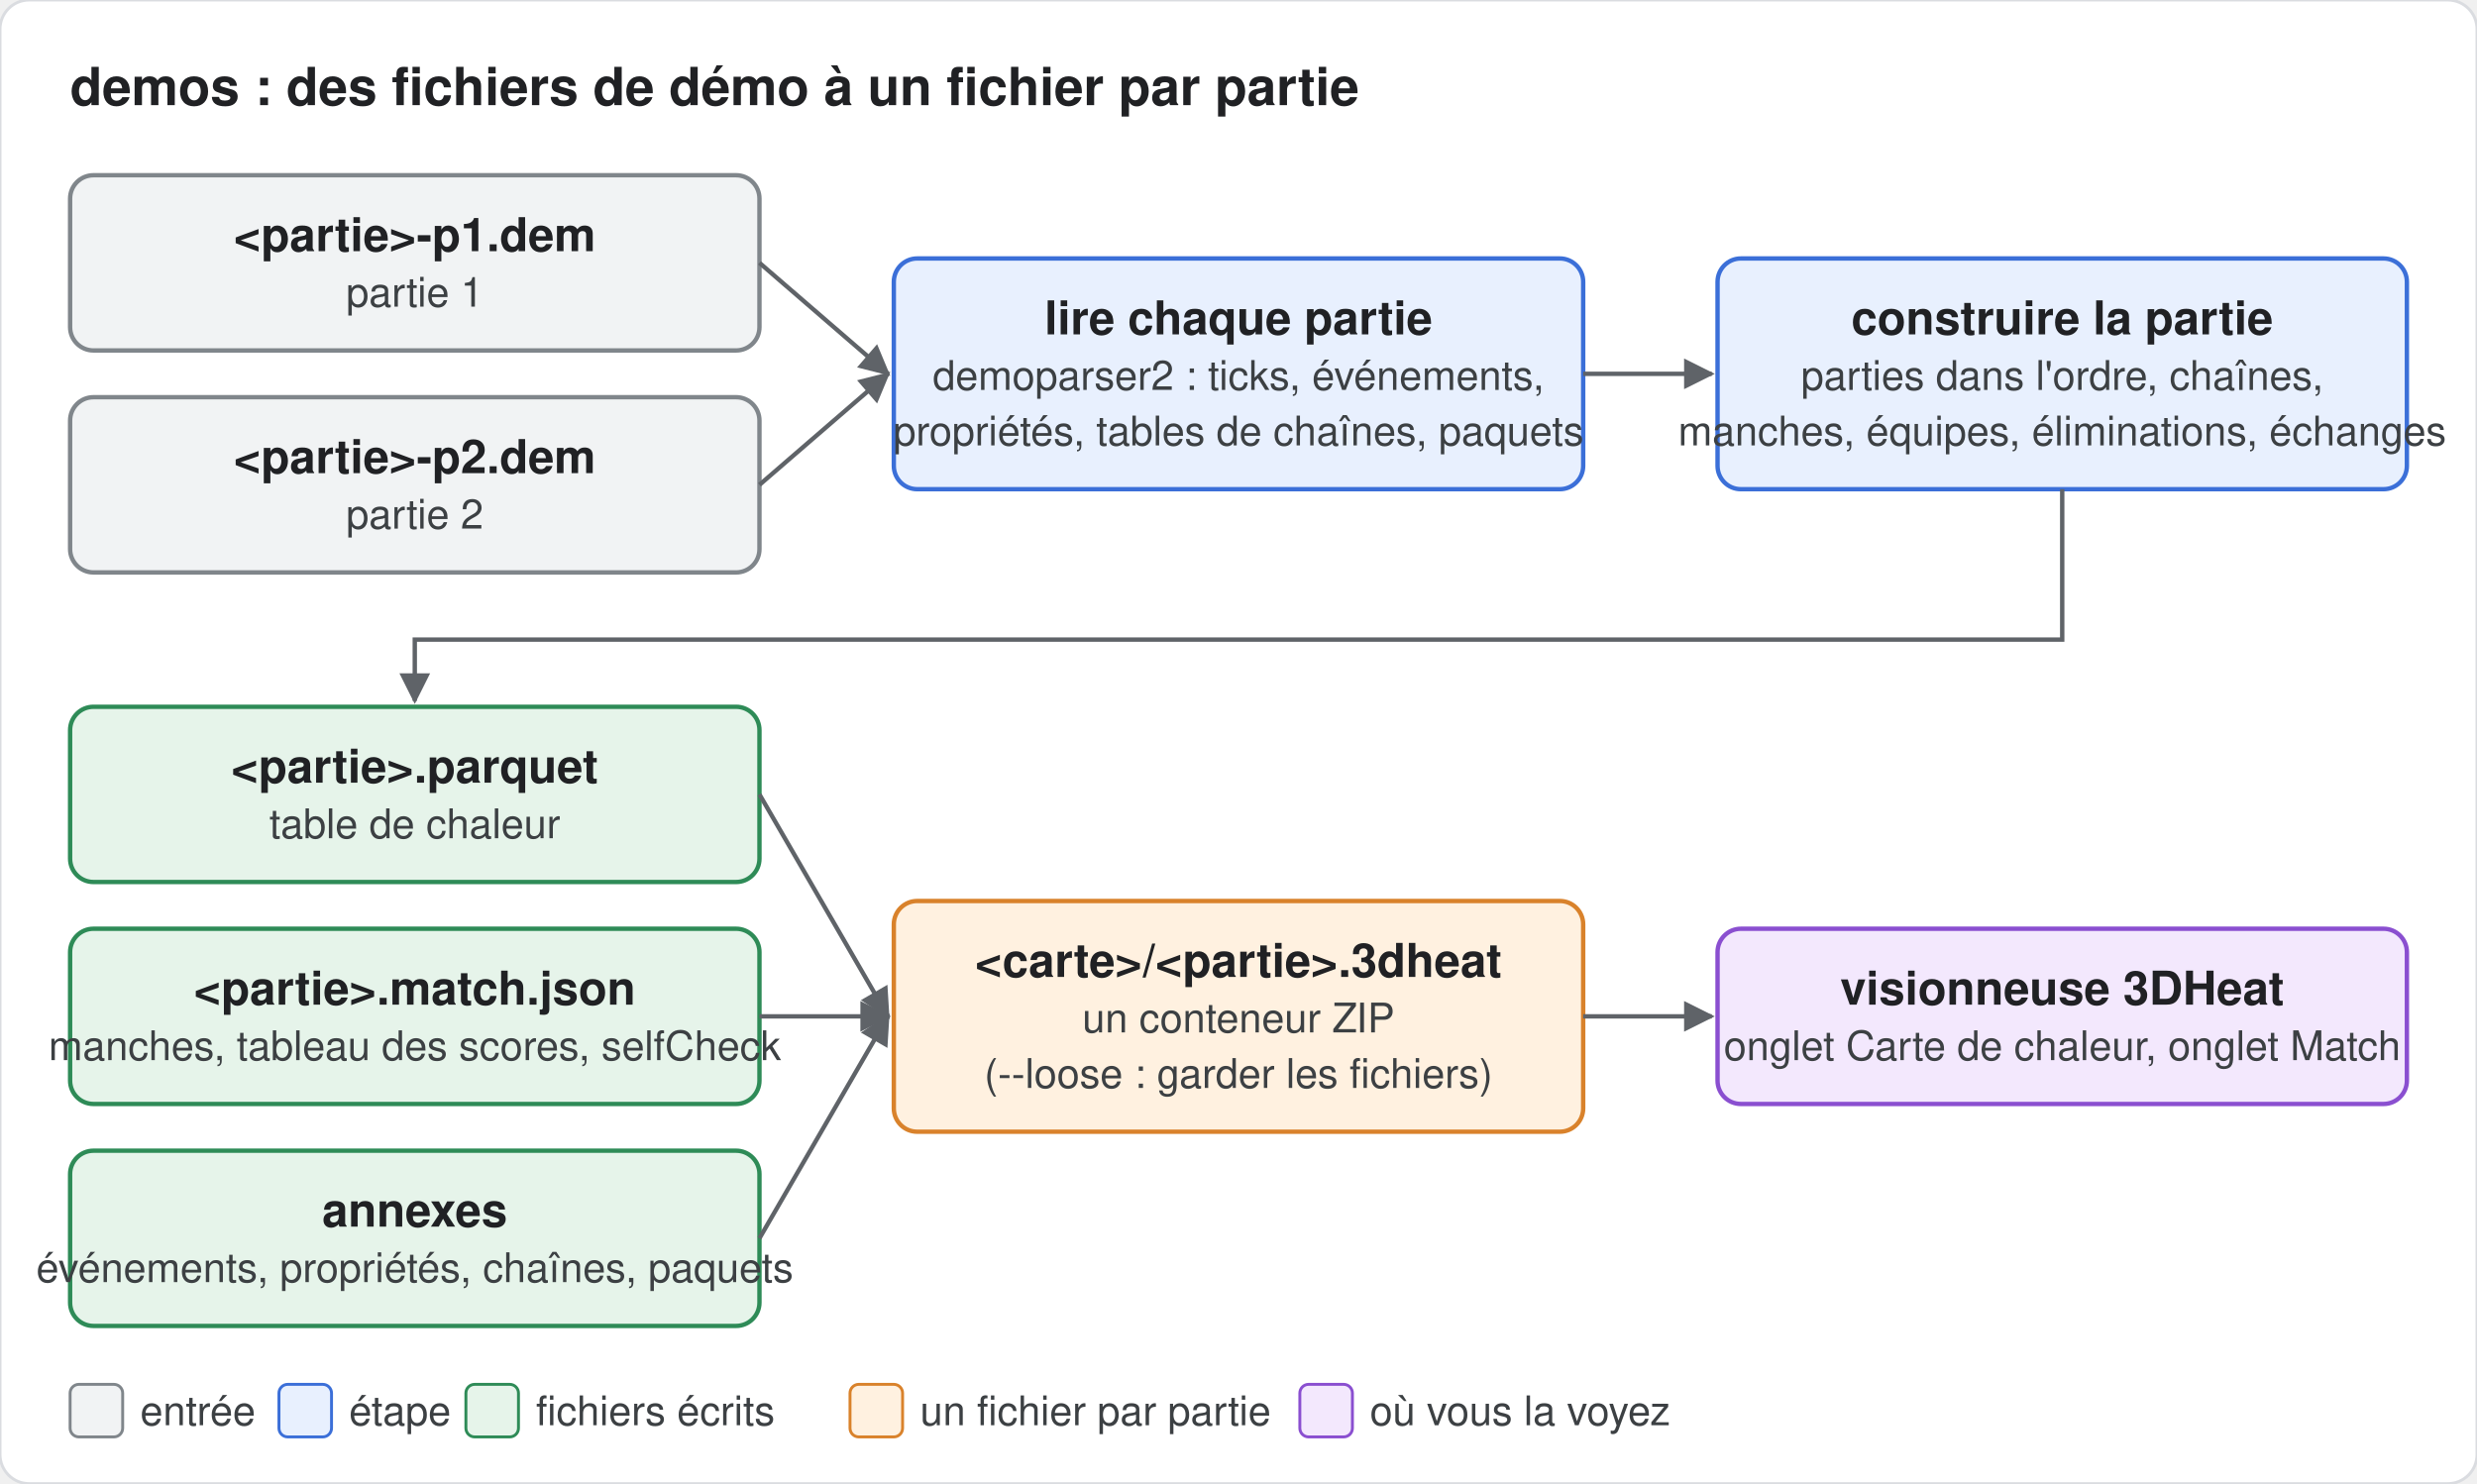
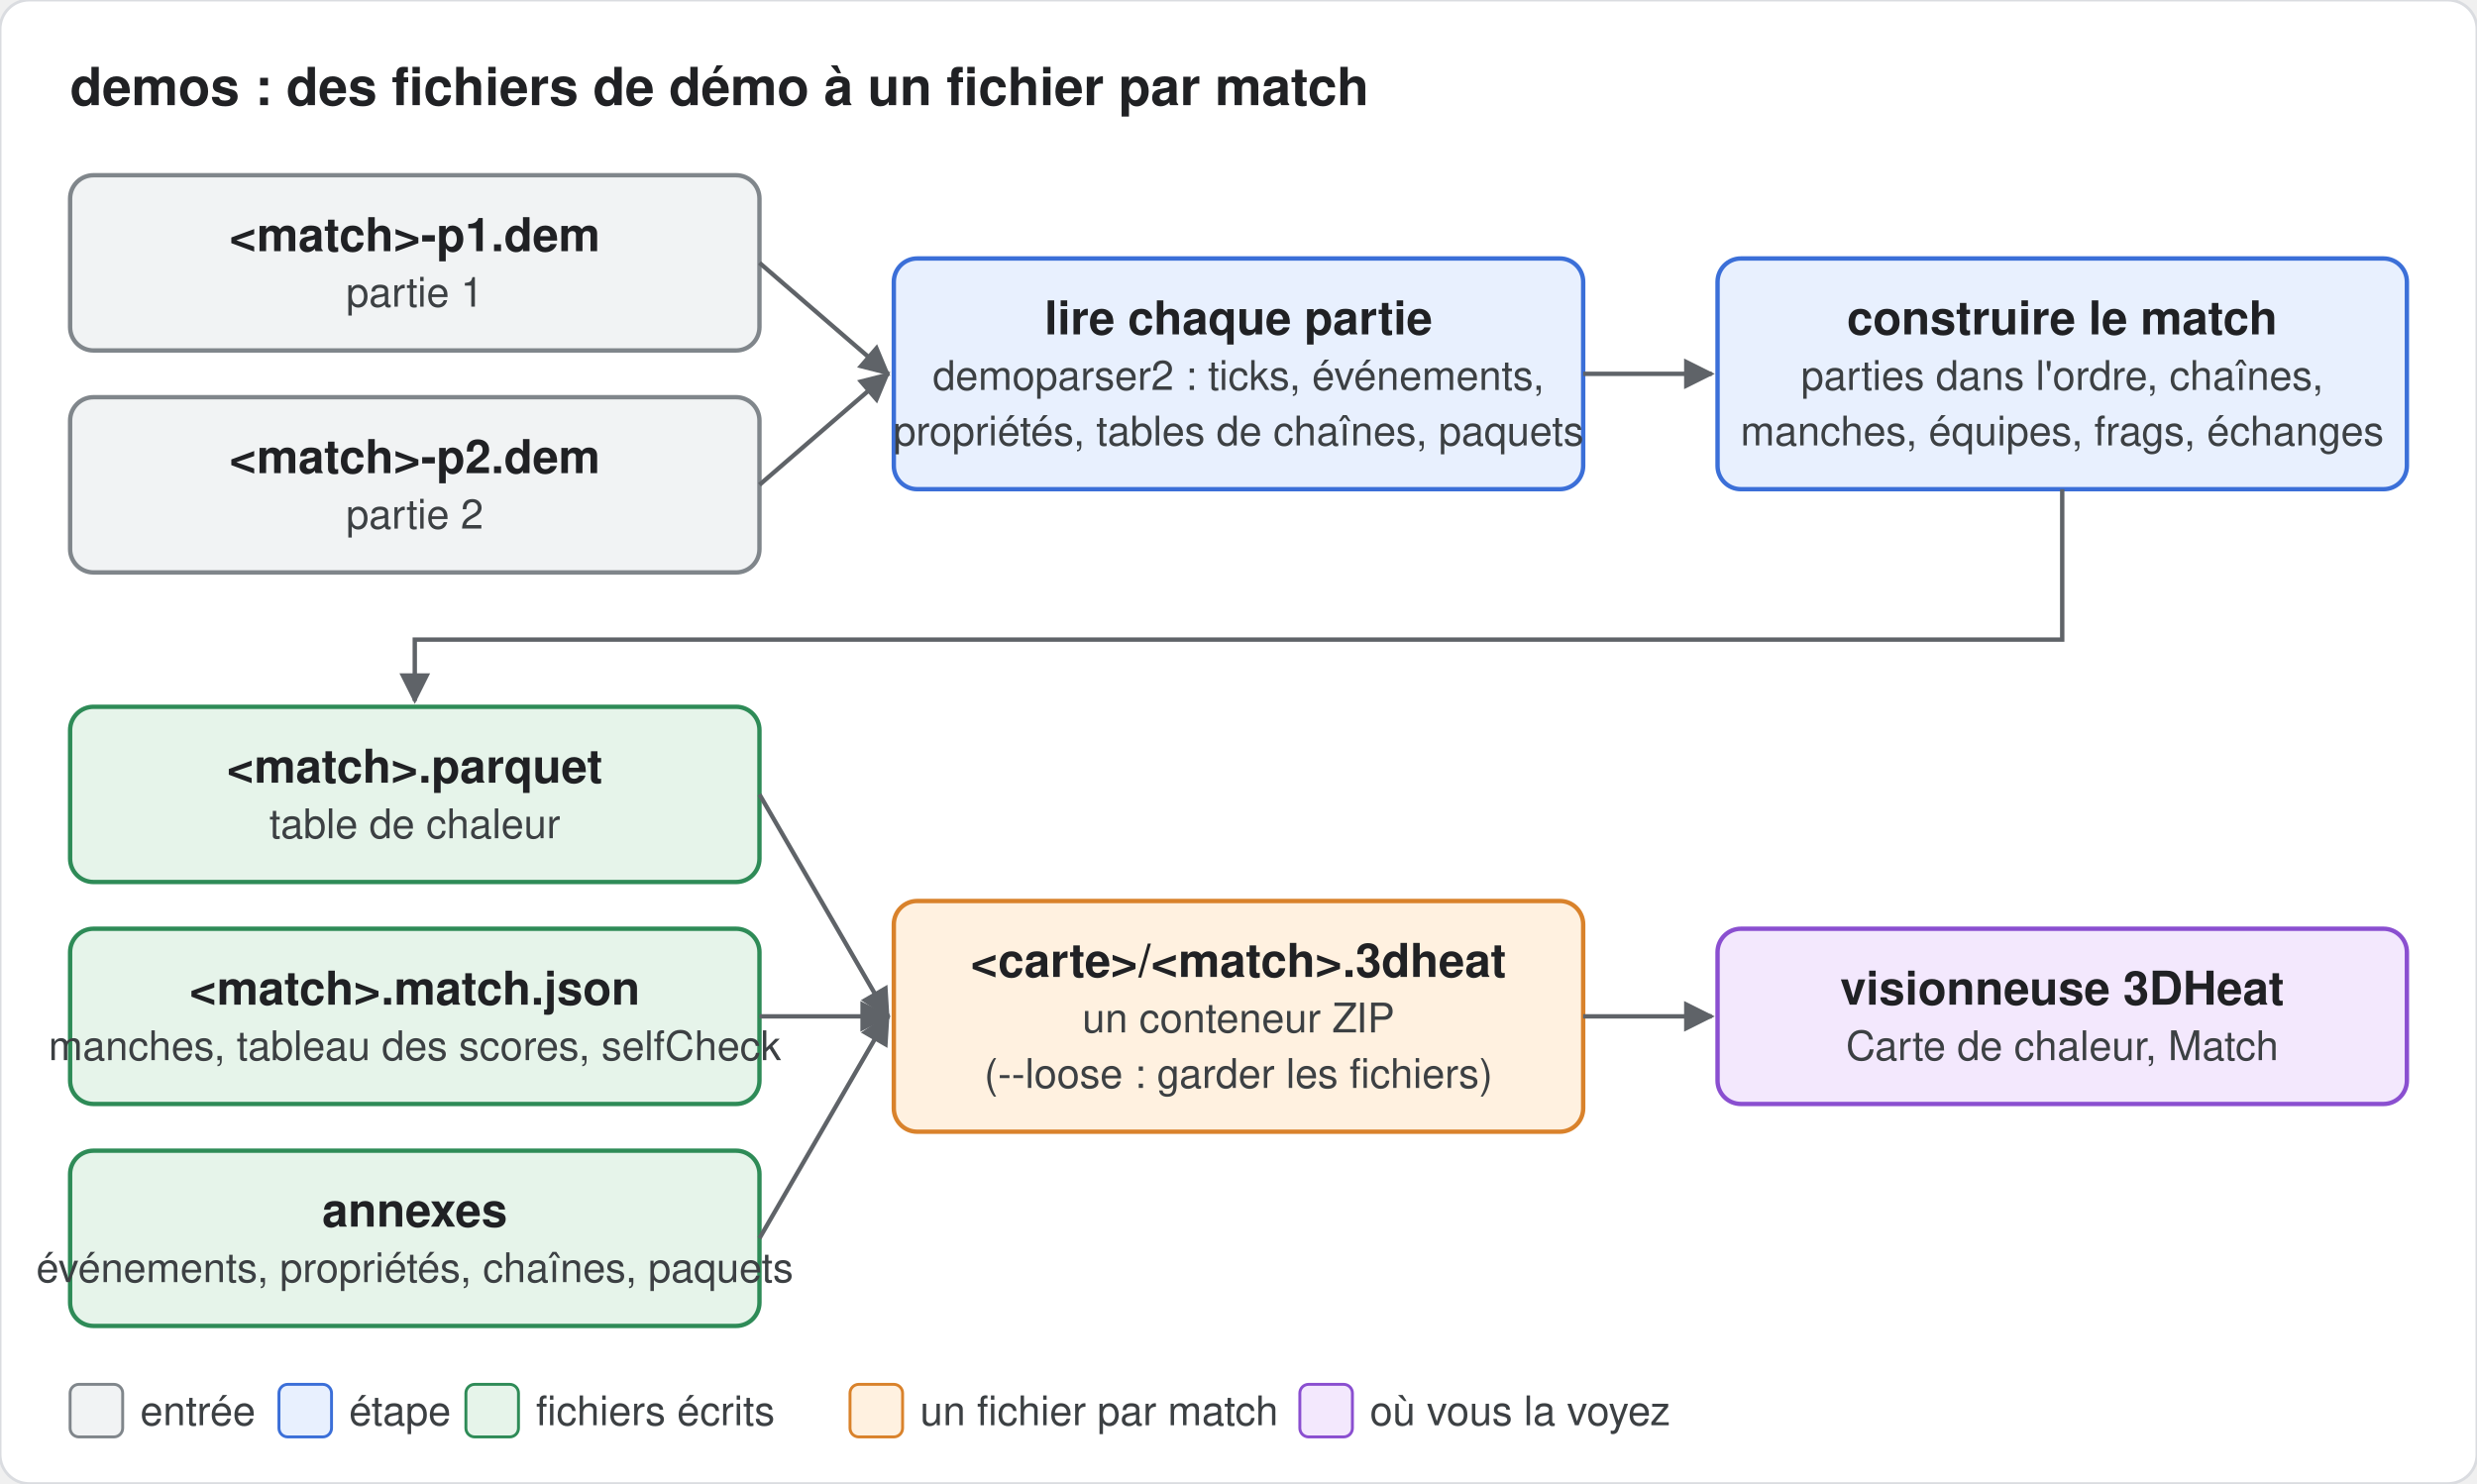
<svg xmlns="http://www.w3.org/2000/svg" width="848" height="508" viewBox="0 0 848 508" font-family="Segoe UI,Helvetica,Arial,sans-serif" role="img" aria-label="demos: from demo files to one file a match">
  <defs>
    <marker id="a" viewBox="0 0 10 10" refX="9" refY="5" markerWidth="7" markerHeight="7" orient="auto">
      <path d="M0,0 L10,5 L0,10 z" fill="#5f6368" />
    </marker>
  </defs>
  <rect width="848" height="508" rx="10" fill="#ffffff" stroke="#dadce0" />
-   <text x="24" y="36" font-size="18" font-weight="600" fill="#202124">demos : des fichiers de démo à un fichier par partie</text>
+   <text x="24" y="36" font-size="18" font-weight="600" fill="#202124">demos : des fichiers de démo à un fichier par match</text>
  <rect x="24" y="60.0" width="236" height="60" rx="8" fill="#f1f3f4" stroke="#80868b" stroke-width="1.5" />
-   <text x="142.0" y="86.0" text-anchor="middle" font-weight="600" font-size="16" fill="#202124">&lt;partie&gt;-p1.dem</text>
+   <text x="142.0" y="86.0" text-anchor="middle" font-weight="600" font-size="16" fill="#202124">&lt;match&gt;-p1.dem</text>
  <text x="142.0" y="105.0" text-anchor="middle" font-size="14" fill="#3c4043">partie 1</text>
  <rect x="24" y="136.0" width="236" height="60" rx="8" fill="#f1f3f4" stroke="#80868b" stroke-width="1.5" />
-   <text x="142.0" y="162.0" text-anchor="middle" font-weight="600" font-size="16" fill="#202124">&lt;partie&gt;-p2.dem</text>
+   <text x="142.0" y="162.0" text-anchor="middle" font-weight="600" font-size="16" fill="#202124">&lt;match&gt;-p2.dem</text>
  <text x="142.0" y="181.0" text-anchor="middle" font-size="14" fill="#3c4043">partie 2</text>
  <rect x="306" y="88.5" width="236" height="79" rx="8" fill="#e8f0fe" stroke="#3b6fd8" stroke-width="1.5" />
  <text x="424.0" y="114.5" text-anchor="middle" font-weight="600" font-size="16" fill="#202124">lire chaque partie</text>
  <text x="424.0" y="133.5" text-anchor="middle" font-size="14" fill="#3c4043">demoparser2 : ticks, événements,</text>
  <text x="424.0" y="152.5" text-anchor="middle" font-size="14" fill="#3c4043">propriétés, tables de chaînes, paquets</text>
  <rect x="588" y="88.5" width="236" height="79" rx="8" fill="#e8f0fe" stroke="#3b6fd8" stroke-width="1.5" />
-   <text x="706.0" y="114.5" text-anchor="middle" font-weight="600" font-size="16" fill="#202124">construire la partie</text>
+   <text x="706.0" y="114.5" text-anchor="middle" font-weight="600" font-size="16" fill="#202124">construire le match</text>
  <text x="706.0" y="133.5" text-anchor="middle" font-size="14" fill="#3c4043">parties dans l'ordre, chaînes,</text>
-   <text x="706.0" y="152.5" text-anchor="middle" font-size="14" fill="#3c4043">manches, équipes, éliminations, échanges</text>
+   <text x="706.0" y="152.5" text-anchor="middle" font-size="14" fill="#3c4043">manches, équipes, frags, échanges</text>
  <line x1="260" y1="90.0" x2="304" y2="128.0" stroke="#5f6368" stroke-width="1.5" marker-end="url(#a)" />
  <line x1="260" y1="166.0" x2="304" y2="128.0" stroke="#5f6368" stroke-width="1.5" marker-end="url(#a)" />
  <line x1="542" y1="128.0" x2="586" y2="128.0" stroke="#5f6368" stroke-width="1.5" marker-end="url(#a)" />
  <path d="M706.0,167.5 V219.0 H142.0 V240.0" fill="none" stroke="#5f6368" stroke-width="1.5" marker-end="url(#a)" />
  <rect x="24" y="242.0" width="236" height="60" rx="8" fill="#e6f4ea" stroke="#2e8b57" stroke-width="1.5" />
-   <text x="142.0" y="268.0" text-anchor="middle" font-weight="600" font-size="16" fill="#202124">&lt;partie&gt;.parquet</text>
+   <text x="142.0" y="268.0" text-anchor="middle" font-weight="600" font-size="16" fill="#202124">&lt;match&gt;.parquet</text>
  <text x="142.0" y="287.0" text-anchor="middle" font-size="14" fill="#3c4043">table de chaleur</text>
  <rect x="24" y="318.0" width="236" height="60" rx="8" fill="#e6f4ea" stroke="#2e8b57" stroke-width="1.5" />
-   <text x="142.0" y="344.0" text-anchor="middle" font-weight="600" font-size="16" fill="#202124">&lt;partie&gt;.match.json</text>
+   <text x="142.0" y="344.0" text-anchor="middle" font-weight="600" font-size="16" fill="#202124">&lt;match&gt;.match.json</text>
  <text x="142.0" y="363.0" text-anchor="middle" font-size="14" fill="#3c4043">manches, tableau des scores, selfCheck</text>
  <rect x="24" y="394.0" width="236" height="60" rx="8" fill="#e6f4ea" stroke="#2e8b57" stroke-width="1.5" />
  <text x="142.0" y="420.0" text-anchor="middle" font-weight="600" font-size="16" fill="#202124">annexes</text>
  <text x="142.0" y="439.0" text-anchor="middle" font-size="14" fill="#3c4043">événements, propriétés, chaînes, paquets</text>
  <rect x="306" y="308.5" width="236" height="79" rx="8" fill="#fff1e0" stroke="#d9822b" stroke-width="1.5" />
-   <text x="424.0" y="334.5" text-anchor="middle" font-weight="600" font-size="16" fill="#202124">&lt;carte&gt;/&lt;partie&gt;.3dheat</text>
+   <text x="424.0" y="334.5" text-anchor="middle" font-weight="600" font-size="16" fill="#202124">&lt;carte&gt;/&lt;match&gt;.3dheat</text>
  <text x="424.0" y="353.5" text-anchor="middle" font-size="14" fill="#3c4043">un conteneur ZIP</text>
  <text x="424.0" y="372.5" text-anchor="middle" font-size="14" fill="#3c4043">(--loose : garder les fichiers)</text>
  <rect x="588" y="318.0" width="236" height="60" rx="8" fill="#f3e8fd" stroke="#8a4fd0" stroke-width="1.5" />
  <text x="706.0" y="344.0" text-anchor="middle" font-weight="600" font-size="16" fill="#202124">visionneuse 3DHeat</text>
-   <text x="706.0" y="363.0" text-anchor="middle" font-size="14" fill="#3c4043">onglet Carte de chaleur, onglet Match</text>
+   <text x="706.0" y="363.0" text-anchor="middle" font-size="14" fill="#3c4043">Carte de chaleur, Match</text>
  <line x1="260" y1="272.0" x2="304" y2="348.0" stroke="#5f6368" stroke-width="1.5" marker-end="url(#a)" />
  <line x1="260" y1="348.0" x2="304" y2="348.0" stroke="#5f6368" stroke-width="1.5" marker-end="url(#a)" />
  <line x1="260" y1="424.0" x2="304" y2="348.0" stroke="#5f6368" stroke-width="1.5" marker-end="url(#a)" />
  <line x1="542" y1="348.0" x2="586" y2="348.0" stroke="#5f6368" stroke-width="1.5" marker-end="url(#a)" />
  <rect x="24" y="474" width="18" height="18" rx="3" fill="#f1f3f4" stroke="#80868b" />
  <text x="48" y="488" font-size="14" fill="#3c4043">entrée</text>
  <rect x="95.5" y="474" width="18" height="18" rx="3" fill="#e8f0fe" stroke="#3b6fd8" />
  <text x="119.5" y="488" font-size="14" fill="#3c4043">étape</text>
  <rect x="159.5" y="474" width="18" height="18" rx="3" fill="#e6f4ea" stroke="#2e8b57" />
  <text x="183.5" y="488" font-size="14" fill="#3c4043">fichiers écrits</text>
  <rect x="291.0" y="474" width="18" height="18" rx="3" fill="#fff1e0" stroke="#d9822b" />
-   <text x="315.0" y="488" font-size="14" fill="#3c4043">un fichier par partie</text>
+   <text x="315.0" y="488" font-size="14" fill="#3c4043">un fichier par match</text>
  <rect x="445.0" y="474" width="18" height="18" rx="3" fill="#f3e8fd" stroke="#8a4fd0" />
  <text x="469.0" y="488" font-size="14" fill="#3c4043">où vous la voyez</text>
</svg>
